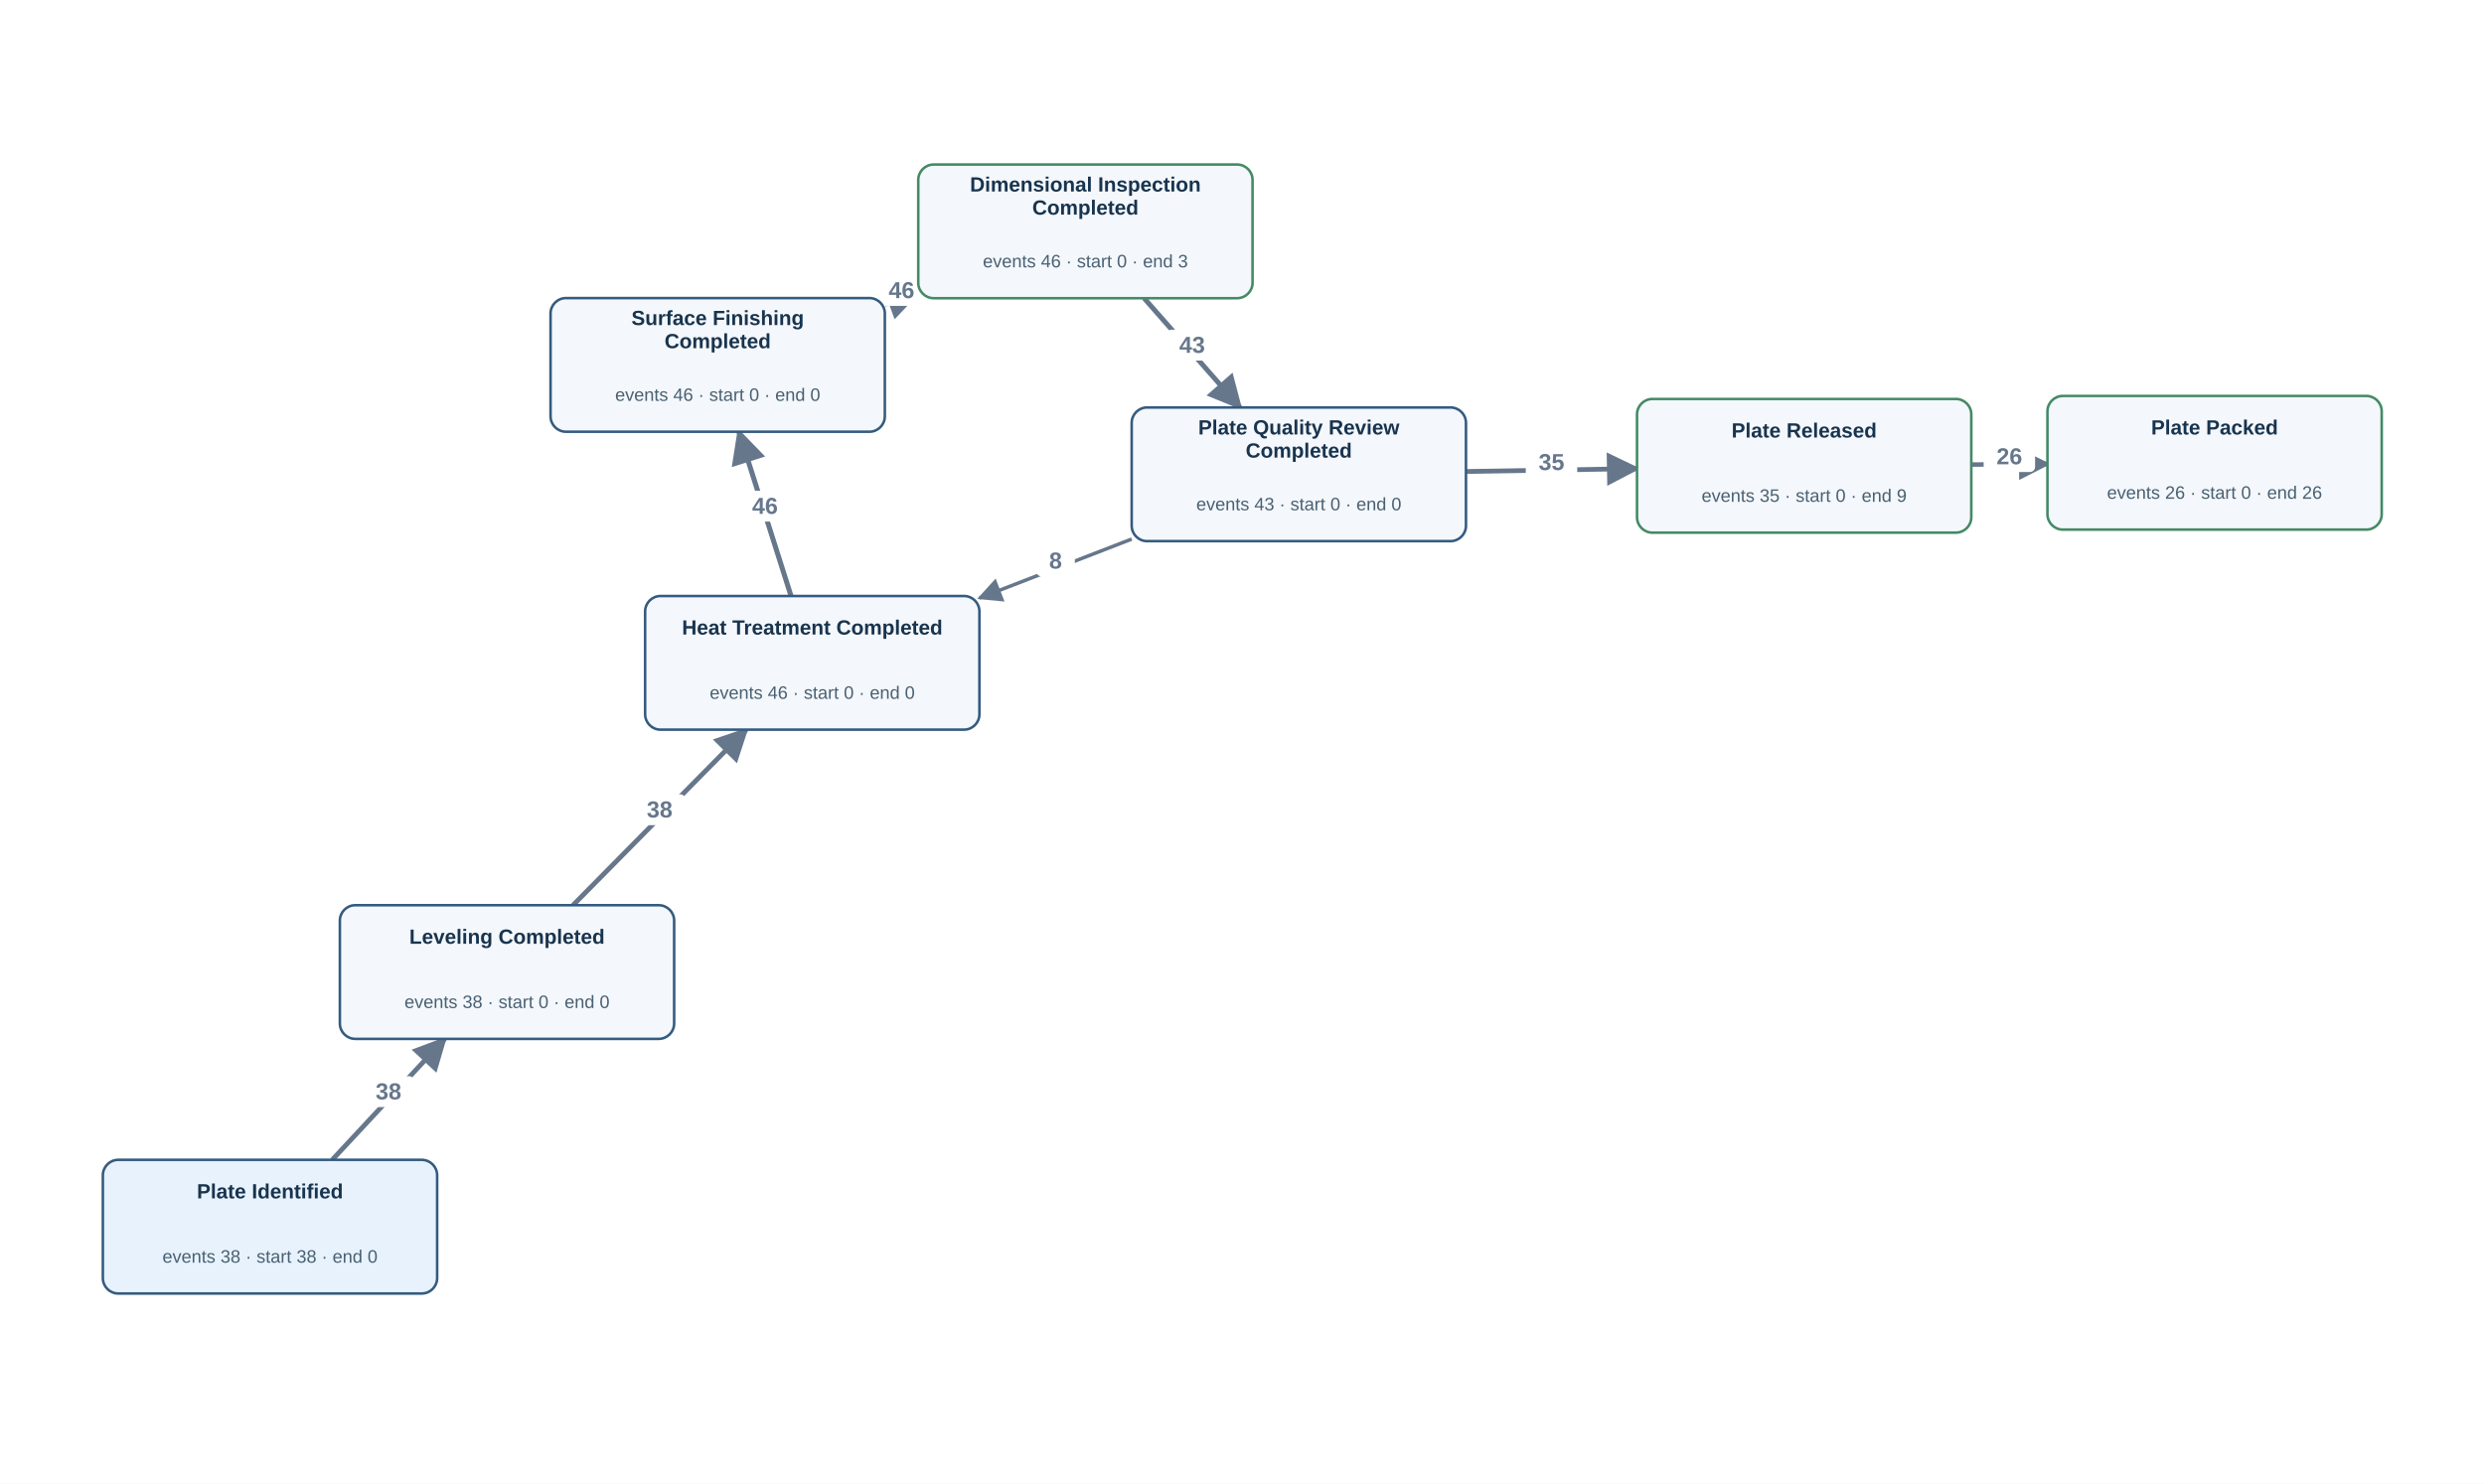
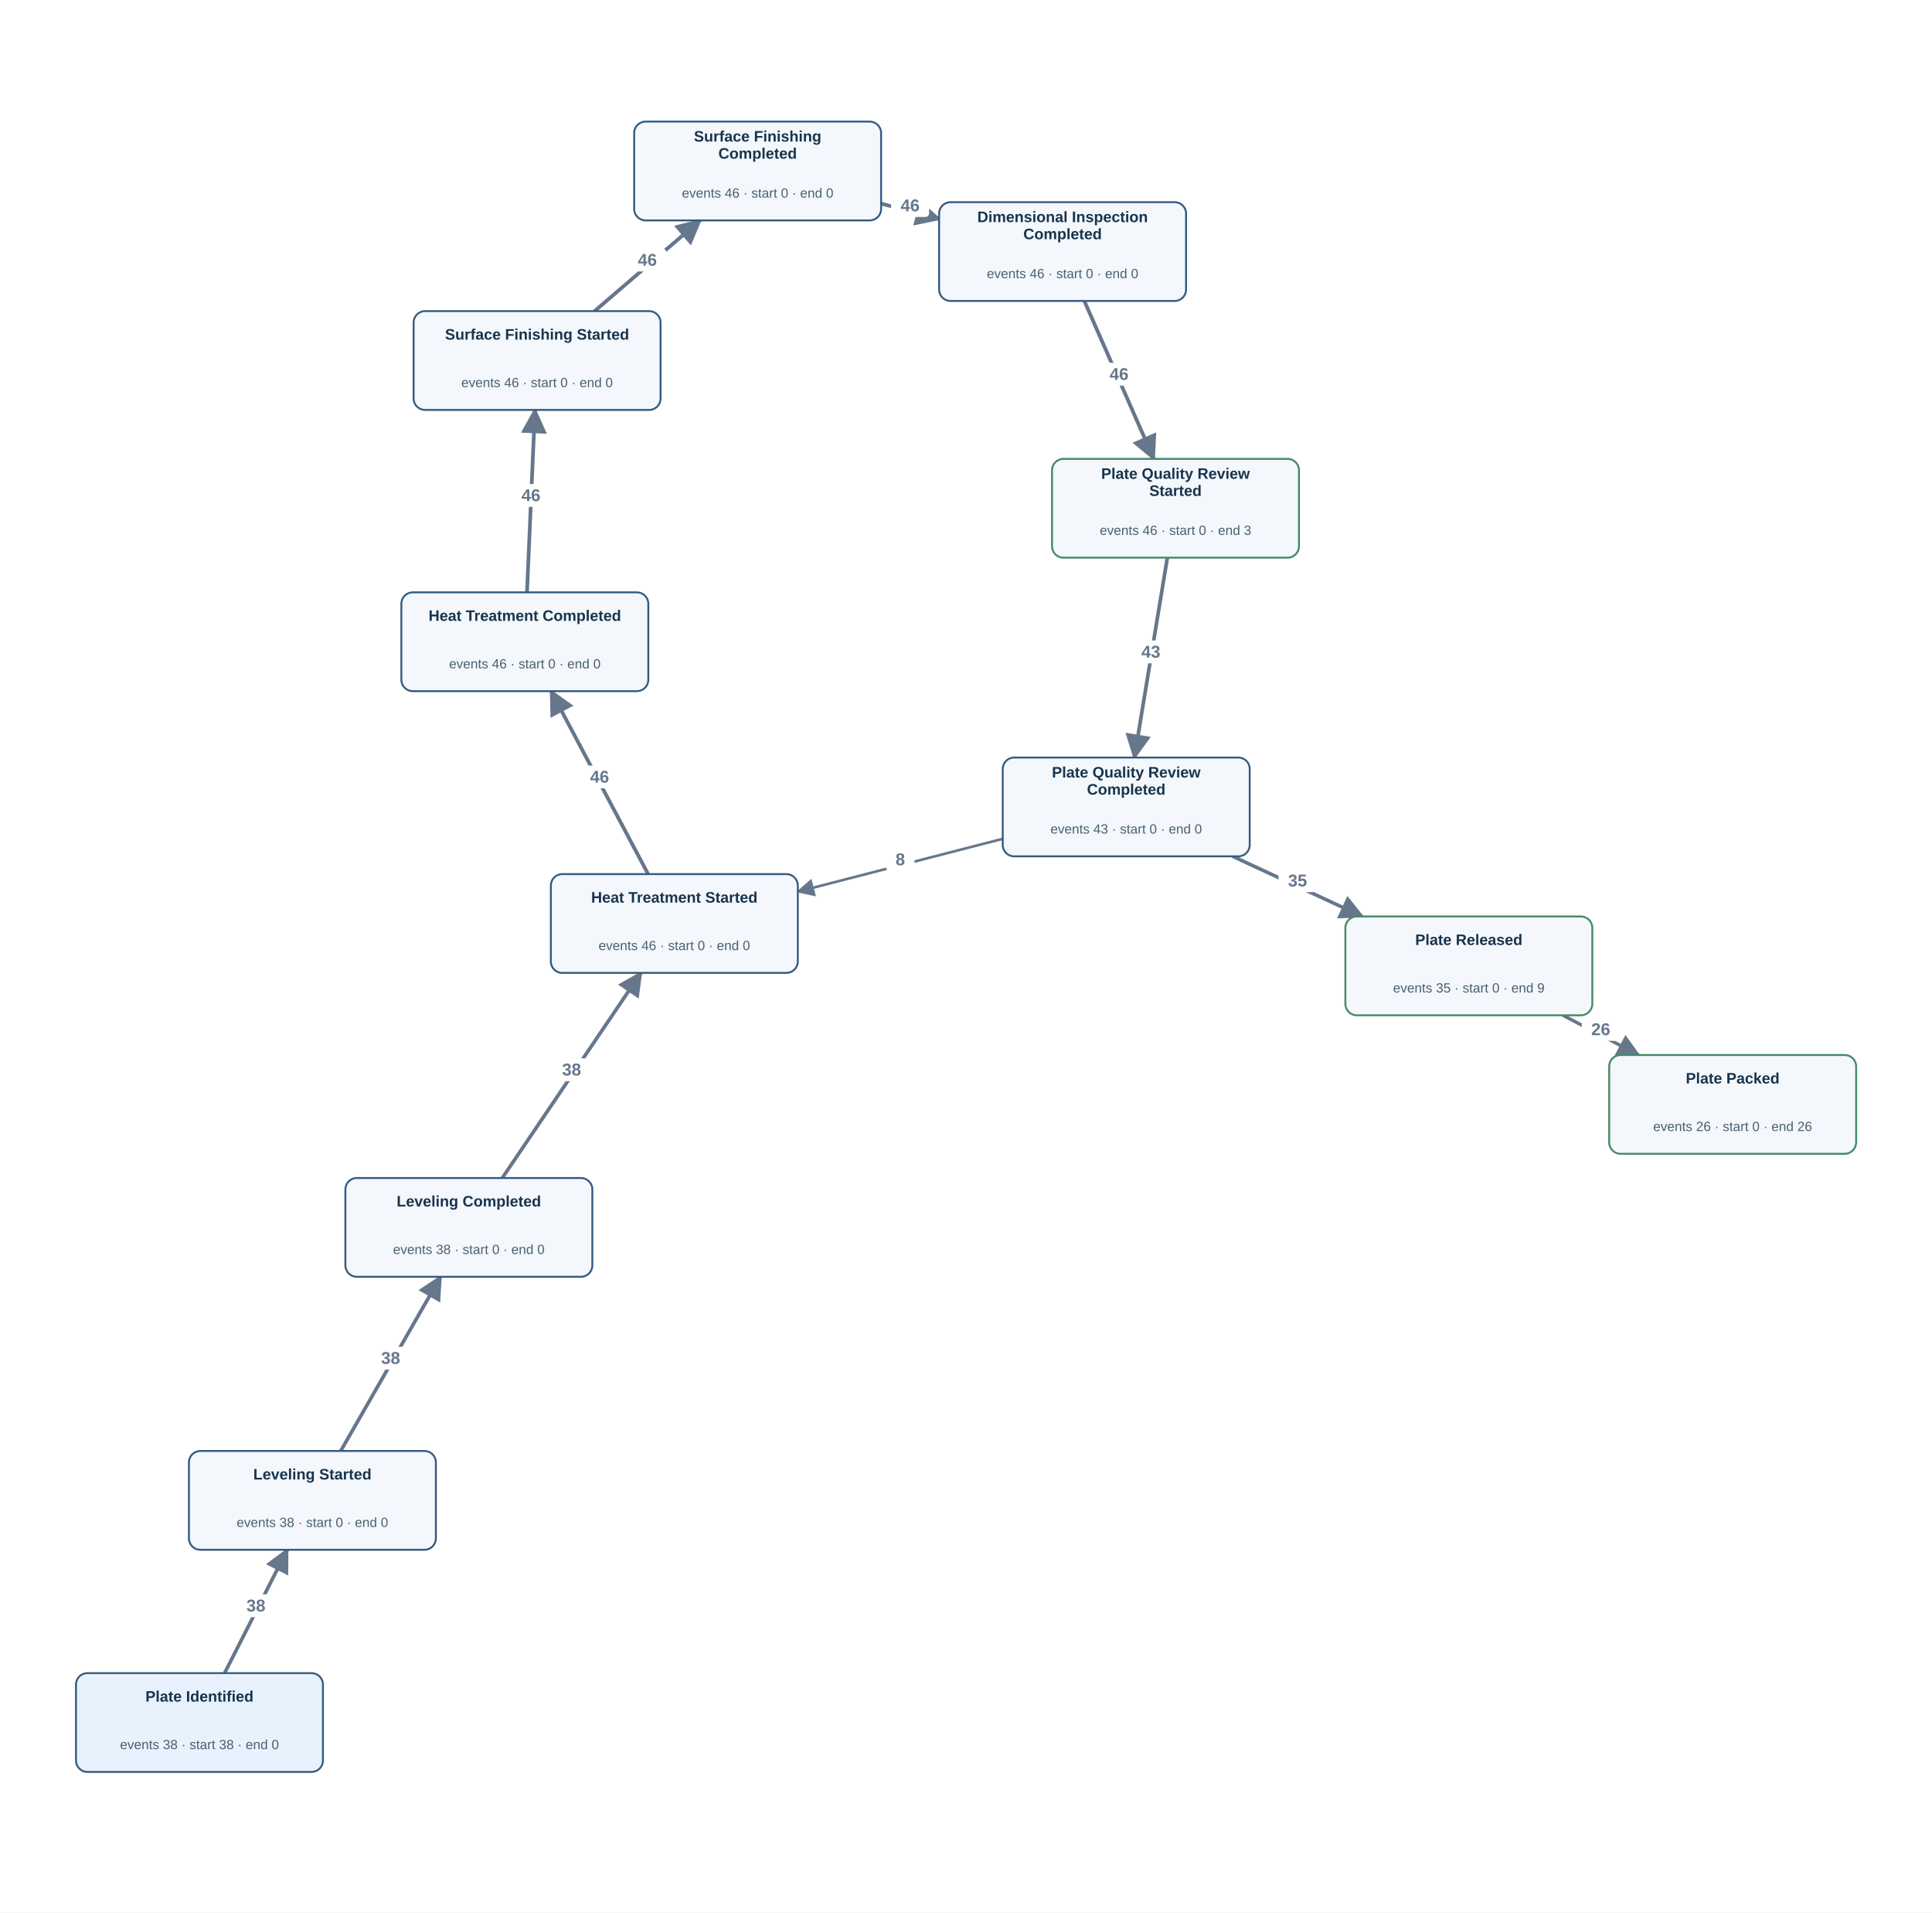
- <svg xmlns="http://www.w3.org/2000/svg" viewBox="0 0 1932 1154" width="1932" height="1154" role="img" aria-label="Gold directly follows graph">
+ <svg xmlns="http://www.w3.org/2000/svg" viewBox="0 0 2034 2013" width="2034" height="2013" role="img" aria-label="Gold directly follows graph">
  <defs>
    <marker id="arr" viewBox="0 0 10 10" refX="9" refY="5" markerWidth="7" markerHeight="7" orient="auto-start-reverse">
      <path d="M 0 0 L 10 5 L 0 10 z" fill="#66778c" />
    </marker>
  </defs>
-   <rect width="1932.451" height="1154.362" fill="#fff" />
-   <g data-source="Dimensional Inspection Completed" data-target="Plate Quality Review Completed" data-edge="Dimensional Inspection Completed → Plate Quality Review Completed">
-     <path d="M 889.875 232.0 Q 927.205 274.505, 964.535 317.011" fill="none" stroke="#66778c" stroke-width="3.849" marker-end="url(#arr)" />
-     <rect x="907.205" y="256.505" width="40" height="24" rx="4" fill="white" />
-     <text x="927.205" y="274.505" text-anchor="middle" font-family="Arial,sans-serif" font-size="18" font-weight="700" fill="#66778c">43</text>
+   <rect width="2034.13" height="2013.173" fill="#fff" />
+   <g data-source="Dimensional Inspection Completed" data-target="Plate Quality Review Started" data-edge="Dimensional Inspection Completed → Plate Quality Review Started">
+     <path d="M 1141.565 316.802 Q 1178.126 399.912, 1214.687 483.022" fill="none" stroke="#66778c" stroke-width="3.895" marker-end="url(#arr)" />
+     <rect x="1158.126" y="381.912" width="40" height="24" rx="4" fill="white" />
+     <text x="1178.126" y="399.912" text-anchor="middle" font-family="Arial,sans-serif" font-size="18" font-weight="700" fill="#66778c">46</text>
  </g>
-   <g data-source="Heat Treatment Completed" data-target="Surface Finishing Completed" data-edge="Heat Treatment Completed → Surface Finishing Completed">
-     <path d="M 615.262 463.686 Q 594.985 399.792, 574.708 335.898" fill="none" stroke="#66778c" stroke-width="3.895" marker-end="url(#arr)" />
-     <rect x="574.985" y="381.792" width="40" height="24" rx="4" fill="white" />
-     <text x="594.985" y="399.792" text-anchor="middle" font-family="Arial,sans-serif" font-size="18" font-weight="700" fill="#66778c">46</text>
+   <g data-source="Heat Treatment Completed" data-target="Surface Finishing Started" data-edge="Heat Treatment Completed → Surface Finishing Started">
+     <path d="M 554.816 623.534 Q 559 527.512, 563.184 431.49" fill="none" stroke="#66778c" stroke-width="3.895" marker-end="url(#arr)" />
+     <rect x="539" y="509.512" width="40" height="24" rx="4" fill="white" />
+     <text x="559" y="527.512" text-anchor="middle" font-family="Arial,sans-serif" font-size="18" font-weight="700" fill="#66778c">46</text>
  </g>
-   <g data-source="Leveling Completed" data-target="Heat Treatment Completed" data-edge="Leveling Completed → Heat Treatment Completed">
-     <path d="M 445.66 704.255 Q 513.052 635.971, 580.444 567.686" fill="none" stroke="#66778c" stroke-width="3.764" marker-end="url(#arr)" />
-     <rect x="493.052" y="617.971" width="40" height="24" rx="4" fill="white" />
-     <text x="513.052" y="635.971" text-anchor="middle" font-family="Arial,sans-serif" font-size="18" font-weight="700" fill="#66778c">38</text>
+   <g data-source="Heat Treatment Started" data-target="Heat Treatment Completed" data-edge="Heat Treatment Started → Heat Treatment Completed">
+     <path d="M 682.341 920.099 Q 631.243 823.817, 580.146 727.534" fill="none" stroke="#66778c" stroke-width="3.895" marker-end="url(#arr)" />
+     <rect x="611.243" y="805.817" width="40" height="24" rx="4" fill="white" />
+     <text x="631.243" y="823.817" text-anchor="middle" font-family="Arial,sans-serif" font-size="18" font-weight="700" fill="#66778c">46</text>
  </g>
-   <g data-source="Plate Identified" data-target="Leveling Completed" data-edge="Plate Identified → Leveling Completed">
-     <path d="M 258.386 902.362 Q 302.169 855.308, 345.953 808.255" fill="none" stroke="#66778c" stroke-width="3.764" marker-end="url(#arr)" />
-     <rect x="282.169" y="837.308" width="40" height="24" rx="4" fill="white" />
-     <text x="302.169" y="855.308" text-anchor="middle" font-family="Arial,sans-serif" font-size="18" font-weight="700" fill="#66778c">38</text>
+   <g data-source="Leveling Completed" data-target="Heat Treatment Started" data-edge="Leveling Completed → Heat Treatment Started">
+     <path d="M 528.781 1239.985 Q 601.777 1132.042, 674.772 1024.099" fill="none" stroke="#66778c" stroke-width="3.764" marker-end="url(#arr)" />
+     <rect x="581.777" y="1114.042" width="40" height="24" rx="4" fill="white" />
+     <text x="601.777" y="1132.042" text-anchor="middle" font-family="Arial,sans-serif" font-size="18" font-weight="700" fill="#66778c">38</text>
  </g>
-   <g data-source="Plate Quality Review Completed" data-target="Heat Treatment Completed" data-edge="Plate Quality Review Completed → Heat Treatment Completed">
-     <path d="M 880.204 419.396 Q 820.984 442.349, 761.764 465.301" fill="none" stroke="#66778c" stroke-width="2.738" marker-end="url(#arr)" />
-     <rect x="805.984" y="424.349" width="30" height="24" rx="4" fill="white" />
-     <text x="820.984" y="442.349" text-anchor="middle" font-family="Arial,sans-serif" font-size="18" font-weight="700" fill="#66778c">8</text>
+   <g data-source="Leveling Started" data-target="Leveling Completed" data-edge="Leveling Started → Leveling Completed">
+     <path d="M 358.7 1527.324 Q 411.253 1435.655, 463.806 1343.985" fill="none" stroke="#66778c" stroke-width="3.764" marker-end="url(#arr)" />
+     <rect x="391.253" y="1417.655" width="40" height="24" rx="4" fill="white" />
+     <text x="411.253" y="1435.655" text-anchor="middle" font-family="Arial,sans-serif" font-size="18" font-weight="700" fill="#66778c">38</text>
+   </g>
+   <g data-source="Plate Identified" data-target="Leveling Started" data-edge="Plate Identified → Leveling Started">
+     <path d="M 236.437 1761.173 Q 269.445 1696.249, 302.452 1631.324" fill="none" stroke="#66778c" stroke-width="3.764" marker-end="url(#arr)" />
+     <rect x="249.445" y="1678.249" width="40" height="24" rx="4" fill="white" />
+     <text x="269.445" y="1696.249" text-anchor="middle" font-family="Arial,sans-serif" font-size="18" font-weight="700" fill="#66778c">38</text>
+   </g>
+   <g data-source="Plate Quality Review Completed" data-target="Heat Treatment Started" data-edge="Plate Quality Review Completed → Heat Treatment Started">
+     <path d="M 1055.692 882.935 Q 947.815 910.755, 839.937 938.574" fill="none" stroke="#66778c" stroke-width="2.738" marker-end="url(#arr)" />
+     <rect x="932.815" y="892.755" width="30" height="24" rx="4" fill="white" />
+     <text x="947.815" y="910.755" text-anchor="middle" font-family="Arial,sans-serif" font-size="18" font-weight="700" fill="#66778c">8</text>
  </g>
  <g data-source="Plate Quality Review Completed" data-target="Plate Released" data-edge="Plate Quality Review Completed → Plate Released">
-     <path d="M 1140.204 366.825 Q 1206.717 365.706, 1273.23 364.588" fill="none" stroke="#66778c" stroke-width="3.708" marker-end="url(#arr)" />
-     <rect x="1186.717" y="347.706" width="40" height="24" rx="4" fill="white" />
-     <text x="1206.717" y="365.706" text-anchor="middle" font-family="Arial,sans-serif" font-size="18" font-weight="700" fill="#66778c">35</text>
+     <path d="M 1297.806 901.41 Q 1366.041 933.059, 1434.276 964.707" fill="none" stroke="#66778c" stroke-width="3.708" marker-end="url(#arr)" />
+     <rect x="1346.041" y="915.059" width="40" height="24" rx="4" fill="white" />
+     <text x="1366.041" y="933.059" text-anchor="middle" font-family="Arial,sans-serif" font-size="18" font-weight="700" fill="#66778c">35</text>
+   </g>
+   <g data-source="Plate Quality Review Started" data-target="Plate Quality Review Completed" data-edge="Plate Quality Review Started → Plate Quality Review Completed">
+     <path d="M 1228.983 587.022 Q 1211.627 692.216, 1194.271 797.41" fill="none" stroke="#66778c" stroke-width="3.849" marker-end="url(#arr)" />
+     <rect x="1191.627" y="674.216" width="40" height="24" rx="4" fill="white" />
+     <text x="1211.627" y="692.216" text-anchor="middle" font-family="Arial,sans-serif" font-size="18" font-weight="700" fill="#66778c">43</text>
  </g>
  <g data-source="Plate Released" data-target="Plate Packed" data-edge="Plate Released → Plate Packed">
-     <path d="M 1533.23 361.44 Q 1562.841 361.221, 1592.451 361.002" fill="none" stroke="#66778c" stroke-width="3.507" marker-end="url(#arr)" />
-     <rect x="1542.841" y="343.221" width="40" height="24" rx="4" fill="white" />
-     <text x="1562.841" y="361.221" text-anchor="middle" font-family="Arial,sans-serif" font-size="18" font-weight="700" fill="#66778c">26</text>
+     <path d="M 1645.441 1068.707 Q 1685.26 1089.611, 1725.078 1110.515" fill="none" stroke="#66778c" stroke-width="3.507" marker-end="url(#arr)" />
+     <rect x="1665.26" y="1071.611" width="40" height="24" rx="4" fill="white" />
+     <text x="1685.26" y="1089.611" text-anchor="middle" font-family="Arial,sans-serif" font-size="18" font-weight="700" fill="#66778c">26</text>
  </g>
  <g data-source="Surface Finishing Completed" data-target="Dimensional Inspection Completed" data-edge="Surface Finishing Completed → Dimensional Inspection Completed">
-     <path d="M 688.206 236.672 Q 701.206 231.949, 714.206 227.227" fill="none" stroke="#66778c" stroke-width="3.895" marker-end="url(#arr)" />
-     <rect x="681.206" y="213.949" width="40" height="24" rx="4" fill="white" />
-     <text x="701.206" y="231.949" text-anchor="middle" font-family="Arial,sans-serif" font-size="18" font-weight="700" fill="#66778c">46</text>
+     <path d="M 927.639 214.338 Q 958.165 222.401, 988.69 230.464" fill="none" stroke="#66778c" stroke-width="3.895" marker-end="url(#arr)" />
+     <rect x="938.165" y="204.401" width="40" height="24" rx="4" fill="white" />
+     <text x="958.165" y="222.401" text-anchor="middle" font-family="Arial,sans-serif" font-size="18" font-weight="700" fill="#66778c">46</text>
+   </g>
+   <g data-source="Surface Finishing Started" data-target="Surface Finishing Completed" data-edge="Surface Finishing Started → Surface Finishing Completed">
+     <path d="M 625.973 327.49 Q 681.544 279.745, 737.115 232.0" fill="none" stroke="#66778c" stroke-width="3.895" marker-end="url(#arr)" />
+     <rect x="661.544" y="261.745" width="40" height="24" rx="4" fill="white" />
+     <text x="681.544" y="279.745" text-anchor="middle" font-family="Arial,sans-serif" font-size="18" font-weight="700" fill="#66778c">46</text>
  </g>
  <g data-activity="Dimensional Inspection Completed">
-     <rect x="714.206" y="128.0" width="260" height="104" rx="12" fill="#f4f7fb" stroke="#438a65" stroke-width="2" />
-     <text x="844.206" y="149.0" text-anchor="middle" font-family="Arial,sans-serif" font-size="16" font-weight="600" fill="#18344e">Dimensional Inspection</text>
-     <text x="844.206" y="167.0" text-anchor="middle" font-family="Arial,sans-serif" font-size="16" font-weight="600" fill="#18344e">Completed</text>
-     <text x="844.206" y="208.0" text-anchor="middle" font-family="Arial,sans-serif" font-size="14" fill="#486072">events 46 · start 0 · end 3</text>
+     <rect x="988.69" y="212.802" width="260" height="104" rx="12" fill="#f4f7fb" stroke="#345b80" stroke-width="2" />
+     <text x="1118.69" y="233.802" text-anchor="middle" font-family="Arial,sans-serif" font-size="16" font-weight="600" fill="#18344e">Dimensional Inspection</text>
+     <text x="1118.69" y="251.802" text-anchor="middle" font-family="Arial,sans-serif" font-size="16" font-weight="600" fill="#18344e">Completed</text>
+     <text x="1118.69" y="292.802" text-anchor="middle" font-family="Arial,sans-serif" font-size="14" fill="#486072">events 46 · start 0 · end 0</text>
  </g>
  <g data-activity="Heat Treatment Completed">
-     <rect x="501.764" y="463.686" width="260" height="104" rx="12" fill="#f4f7fb" stroke="#345b80" stroke-width="2" />
-     <text x="631.764" y="493.686" text-anchor="middle" font-family="Arial,sans-serif" font-size="16" font-weight="600" fill="#18344e">Heat Treatment Completed</text>
-     <text x="631.764" y="543.686" text-anchor="middle" font-family="Arial,sans-serif" font-size="14" fill="#486072">events 46 · start 0 · end 0</text>
+     <rect x="422.55" y="623.534" width="260" height="104" rx="12" fill="#f4f7fb" stroke="#345b80" stroke-width="2" />
+     <text x="552.55" y="653.534" text-anchor="middle" font-family="Arial,sans-serif" font-size="16" font-weight="600" fill="#18344e">Heat Treatment Completed</text>
+     <text x="552.55" y="703.534" text-anchor="middle" font-family="Arial,sans-serif" font-size="14" fill="#486072">events 46 · start 0 · end 0</text>
+   </g>
+   <g data-activity="Heat Treatment Started">
+     <rect x="579.937" y="920.099" width="260" height="104" rx="12" fill="#f4f7fb" stroke="#345b80" stroke-width="2" />
+     <text x="709.937" y="950.099" text-anchor="middle" font-family="Arial,sans-serif" font-size="16" font-weight="600" fill="#18344e">Heat Treatment Started</text>
+     <text x="709.937" y="1000.099" text-anchor="middle" font-family="Arial,sans-serif" font-size="14" fill="#486072">events 46 · start 0 · end 0</text>
  </g>
  <g data-activity="Leveling Completed">
-     <rect x="264.339" y="704.255" width="260" height="104" rx="12" fill="#f4f7fb" stroke="#345b80" stroke-width="2" />
-     <text x="394.339" y="734.255" text-anchor="middle" font-family="Arial,sans-serif" font-size="16" font-weight="600" fill="#18344e">Leveling Completed</text>
-     <text x="394.339" y="784.255" text-anchor="middle" font-family="Arial,sans-serif" font-size="14" fill="#486072">events 38 · start 0 · end 0</text>
+     <rect x="363.616" y="1239.985" width="260" height="104" rx="12" fill="#f4f7fb" stroke="#345b80" stroke-width="2" />
+     <text x="493.616" y="1269.985" text-anchor="middle" font-family="Arial,sans-serif" font-size="16" font-weight="600" fill="#18344e">Leveling Completed</text>
+     <text x="493.616" y="1319.985" text-anchor="middle" font-family="Arial,sans-serif" font-size="14" fill="#486072">events 38 · start 0 · end 0</text>
+   </g>
+   <g data-activity="Leveling Started">
+     <rect x="198.889" y="1527.324" width="260" height="104" rx="12" fill="#f4f7fb" stroke="#345b80" stroke-width="2" />
+     <text x="328.889" y="1557.324" text-anchor="middle" font-family="Arial,sans-serif" font-size="16" font-weight="600" fill="#18344e">Leveling Started</text>
+     <text x="328.889" y="1607.324" text-anchor="middle" font-family="Arial,sans-serif" font-size="14" fill="#486072">events 38 · start 0 · end 0</text>
  </g>
  <g data-activity="Plate Identified">
-     <rect x="80.0" y="902.362" width="260" height="104" rx="12" fill="#e8f2fc" stroke="#345b80" stroke-width="2" />
-     <text x="210.0" y="932.362" text-anchor="middle" font-family="Arial,sans-serif" font-size="16" font-weight="600" fill="#18344e">Plate Identified</text>
-     <text x="210.0" y="982.362" text-anchor="middle" font-family="Arial,sans-serif" font-size="14" fill="#486072">events 38 · start 38 · end 0</text>
+     <rect x="80.0" y="1761.173" width="260" height="104" rx="12" fill="#e8f2fc" stroke="#345b80" stroke-width="2" />
+     <text x="210.0" y="1791.173" text-anchor="middle" font-family="Arial,sans-serif" font-size="16" font-weight="600" fill="#18344e">Plate Identified</text>
+     <text x="210.0" y="1841.173" text-anchor="middle" font-family="Arial,sans-serif" font-size="14" fill="#486072">events 38 · start 38 · end 0</text>
  </g>
  <g data-activity="Plate Packed">
-     <rect x="1592.451" y="308.04" width="260" height="104" rx="12" fill="#f4f7fb" stroke="#438a65" stroke-width="2" />
-     <text x="1722.451" y="338.04" text-anchor="middle" font-family="Arial,sans-serif" font-size="16" font-weight="600" fill="#18344e">Plate Packed</text>
-     <text x="1722.451" y="388.04" text-anchor="middle" font-family="Arial,sans-serif" font-size="14" fill="#486072">events 26 · start 0 · end 26</text>
+     <rect x="1694.13" y="1110.515" width="260" height="104" rx="12" fill="#f4f7fb" stroke="#438a65" stroke-width="2" />
+     <text x="1824.13" y="1140.515" text-anchor="middle" font-family="Arial,sans-serif" font-size="16" font-weight="600" fill="#18344e">Plate Packed</text>
+     <text x="1824.13" y="1190.515" text-anchor="middle" font-family="Arial,sans-serif" font-size="14" fill="#486072">events 26 · start 0 · end 26</text>
  </g>
  <g data-activity="Plate Quality Review Completed">
-     <rect x="880.204" y="317.011" width="260" height="104" rx="12" fill="#f4f7fb" stroke="#345b80" stroke-width="2" />
-     <text x="1010.204" y="338.011" text-anchor="middle" font-family="Arial,sans-serif" font-size="16" font-weight="600" fill="#18344e">Plate Quality Review</text>
-     <text x="1010.204" y="356.011" text-anchor="middle" font-family="Arial,sans-serif" font-size="16" font-weight="600" fill="#18344e">Completed</text>
-     <text x="1010.204" y="397.011" text-anchor="middle" font-family="Arial,sans-serif" font-size="14" fill="#486072">events 43 · start 0 · end 0</text>
+     <rect x="1055.692" y="797.41" width="260" height="104" rx="12" fill="#f4f7fb" stroke="#345b80" stroke-width="2" />
+     <text x="1185.692" y="818.41" text-anchor="middle" font-family="Arial,sans-serif" font-size="16" font-weight="600" fill="#18344e">Plate Quality Review</text>
+     <text x="1185.692" y="836.41" text-anchor="middle" font-family="Arial,sans-serif" font-size="16" font-weight="600" fill="#18344e">Completed</text>
+     <text x="1185.692" y="877.41" text-anchor="middle" font-family="Arial,sans-serif" font-size="14" fill="#486072">events 43 · start 0 · end 0</text>
+   </g>
+   <g data-activity="Plate Quality Review Started">
+     <rect x="1107.563" y="483.022" width="260" height="104" rx="12" fill="#f4f7fb" stroke="#438a65" stroke-width="2" />
+     <text x="1237.563" y="504.022" text-anchor="middle" font-family="Arial,sans-serif" font-size="16" font-weight="600" fill="#18344e">Plate Quality Review</text>
+     <text x="1237.563" y="522.022" text-anchor="middle" font-family="Arial,sans-serif" font-size="16" font-weight="600" fill="#18344e">Started</text>
+     <text x="1237.563" y="563.022" text-anchor="middle" font-family="Arial,sans-serif" font-size="14" fill="#486072">events 46 · start 0 · end 3</text>
  </g>
  <g data-activity="Plate Released">
-     <rect x="1273.23" y="310.402" width="260" height="104" rx="12" fill="#f4f7fb" stroke="#438a65" stroke-width="2" />
-     <text x="1403.23" y="340.402" text-anchor="middle" font-family="Arial,sans-serif" font-size="16" font-weight="600" fill="#18344e">Plate Released</text>
-     <text x="1403.23" y="390.402" text-anchor="middle" font-family="Arial,sans-serif" font-size="14" fill="#486072">events 35 · start 0 · end 9</text>
+     <rect x="1416.389" y="964.707" width="260" height="104" rx="12" fill="#f4f7fb" stroke="#438a65" stroke-width="2" />
+     <text x="1546.389" y="994.707" text-anchor="middle" font-family="Arial,sans-serif" font-size="16" font-weight="600" fill="#18344e">Plate Released</text>
+     <text x="1546.389" y="1044.707" text-anchor="middle" font-family="Arial,sans-serif" font-size="14" fill="#486072">events 35 · start 0 · end 9</text>
  </g>
  <g data-activity="Surface Finishing Completed">
-     <rect x="428.206" y="231.898" width="260" height="104" rx="12" fill="#f4f7fb" stroke="#345b80" stroke-width="2" />
-     <text x="558.206" y="252.898" text-anchor="middle" font-family="Arial,sans-serif" font-size="16" font-weight="600" fill="#18344e">Surface Finishing</text>
-     <text x="558.206" y="270.898" text-anchor="middle" font-family="Arial,sans-serif" font-size="16" font-weight="600" fill="#18344e">Completed</text>
-     <text x="558.206" y="311.898" text-anchor="middle" font-family="Arial,sans-serif" font-size="14" fill="#486072">events 46 · start 0 · end 0</text>
+     <rect x="667.639" y="128.0" width="260" height="104" rx="12" fill="#f4f7fb" stroke="#345b80" stroke-width="2" />
+     <text x="797.639" y="149.0" text-anchor="middle" font-family="Arial,sans-serif" font-size="16" font-weight="600" fill="#18344e">Surface Finishing</text>
+     <text x="797.639" y="167.0" text-anchor="middle" font-family="Arial,sans-serif" font-size="16" font-weight="600" fill="#18344e">Completed</text>
+     <text x="797.639" y="208.0" text-anchor="middle" font-family="Arial,sans-serif" font-size="14" fill="#486072">events 46 · start 0 · end 0</text>
+   </g>
+   <g data-activity="Surface Finishing Started">
+     <rect x="435.449" y="327.49" width="260" height="104" rx="12" fill="#f4f7fb" stroke="#345b80" stroke-width="2" />
+     <text x="565.449" y="357.49" text-anchor="middle" font-family="Arial,sans-serif" font-size="16" font-weight="600" fill="#18344e">Surface Finishing Started</text>
+     <text x="565.449" y="407.49" text-anchor="middle" font-family="Arial,sans-serif" font-size="14" fill="#486072">events 46 · start 0 · end 0</text>
  </g>
</svg>
